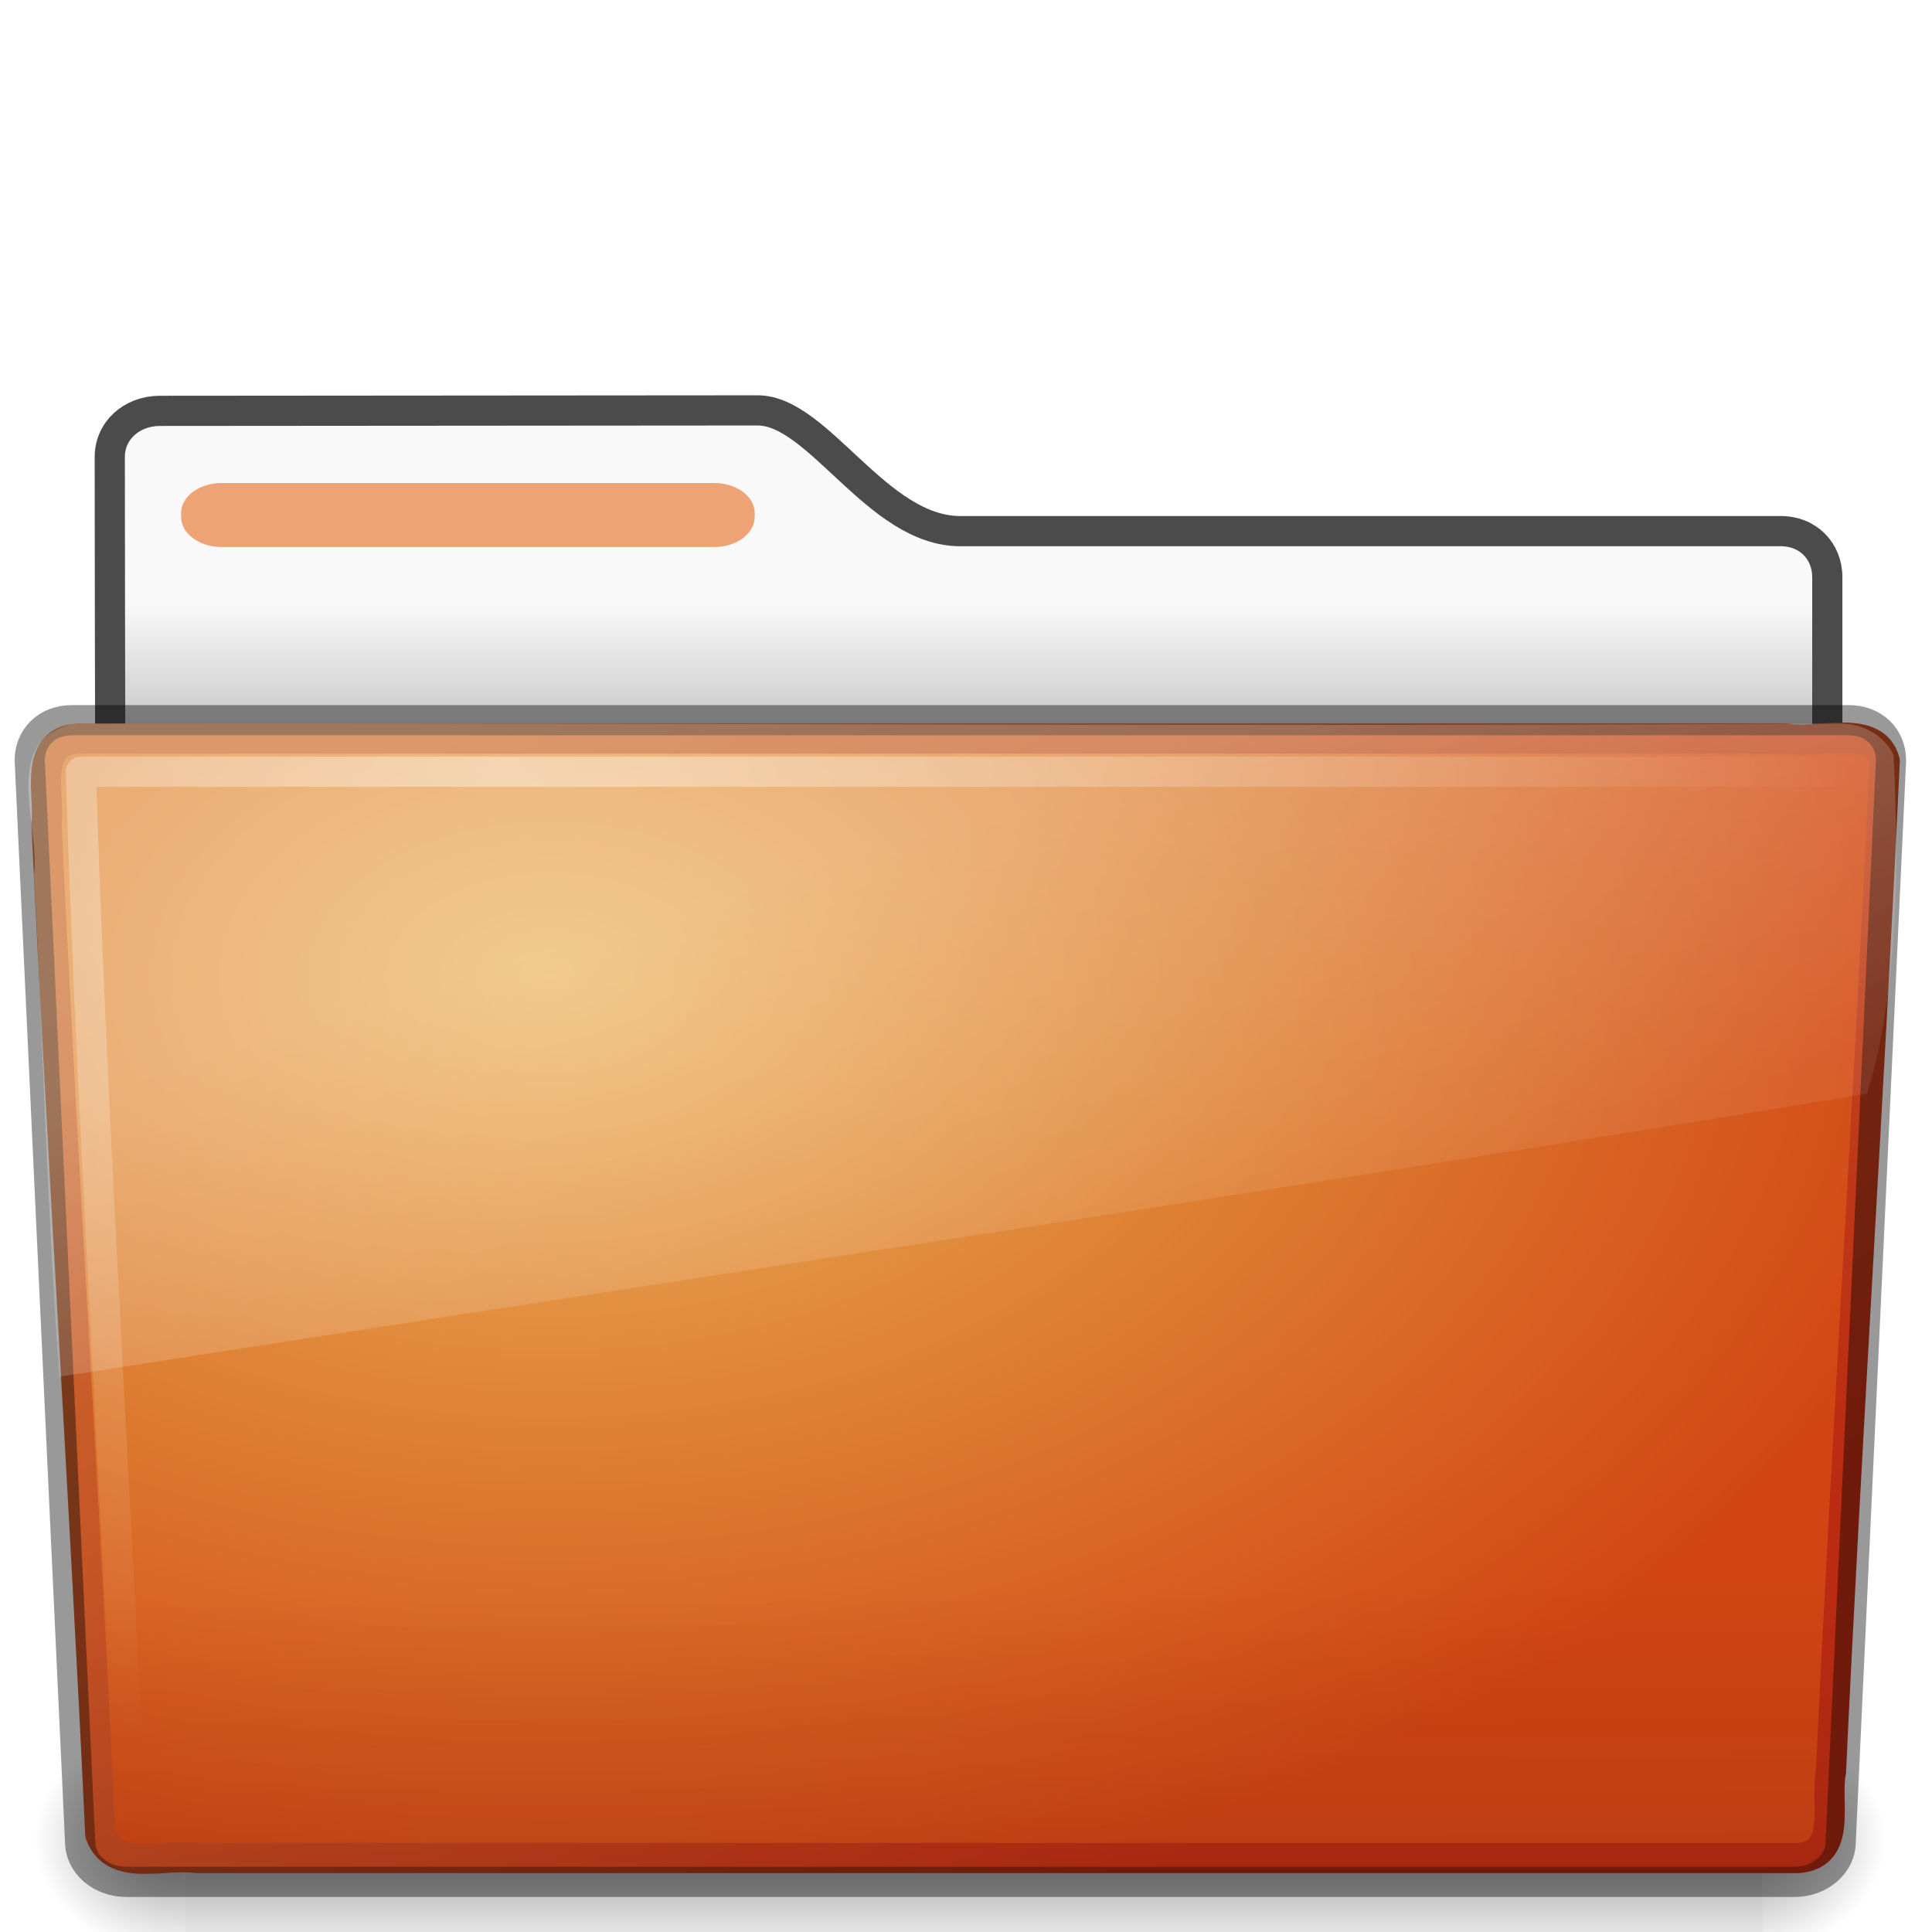
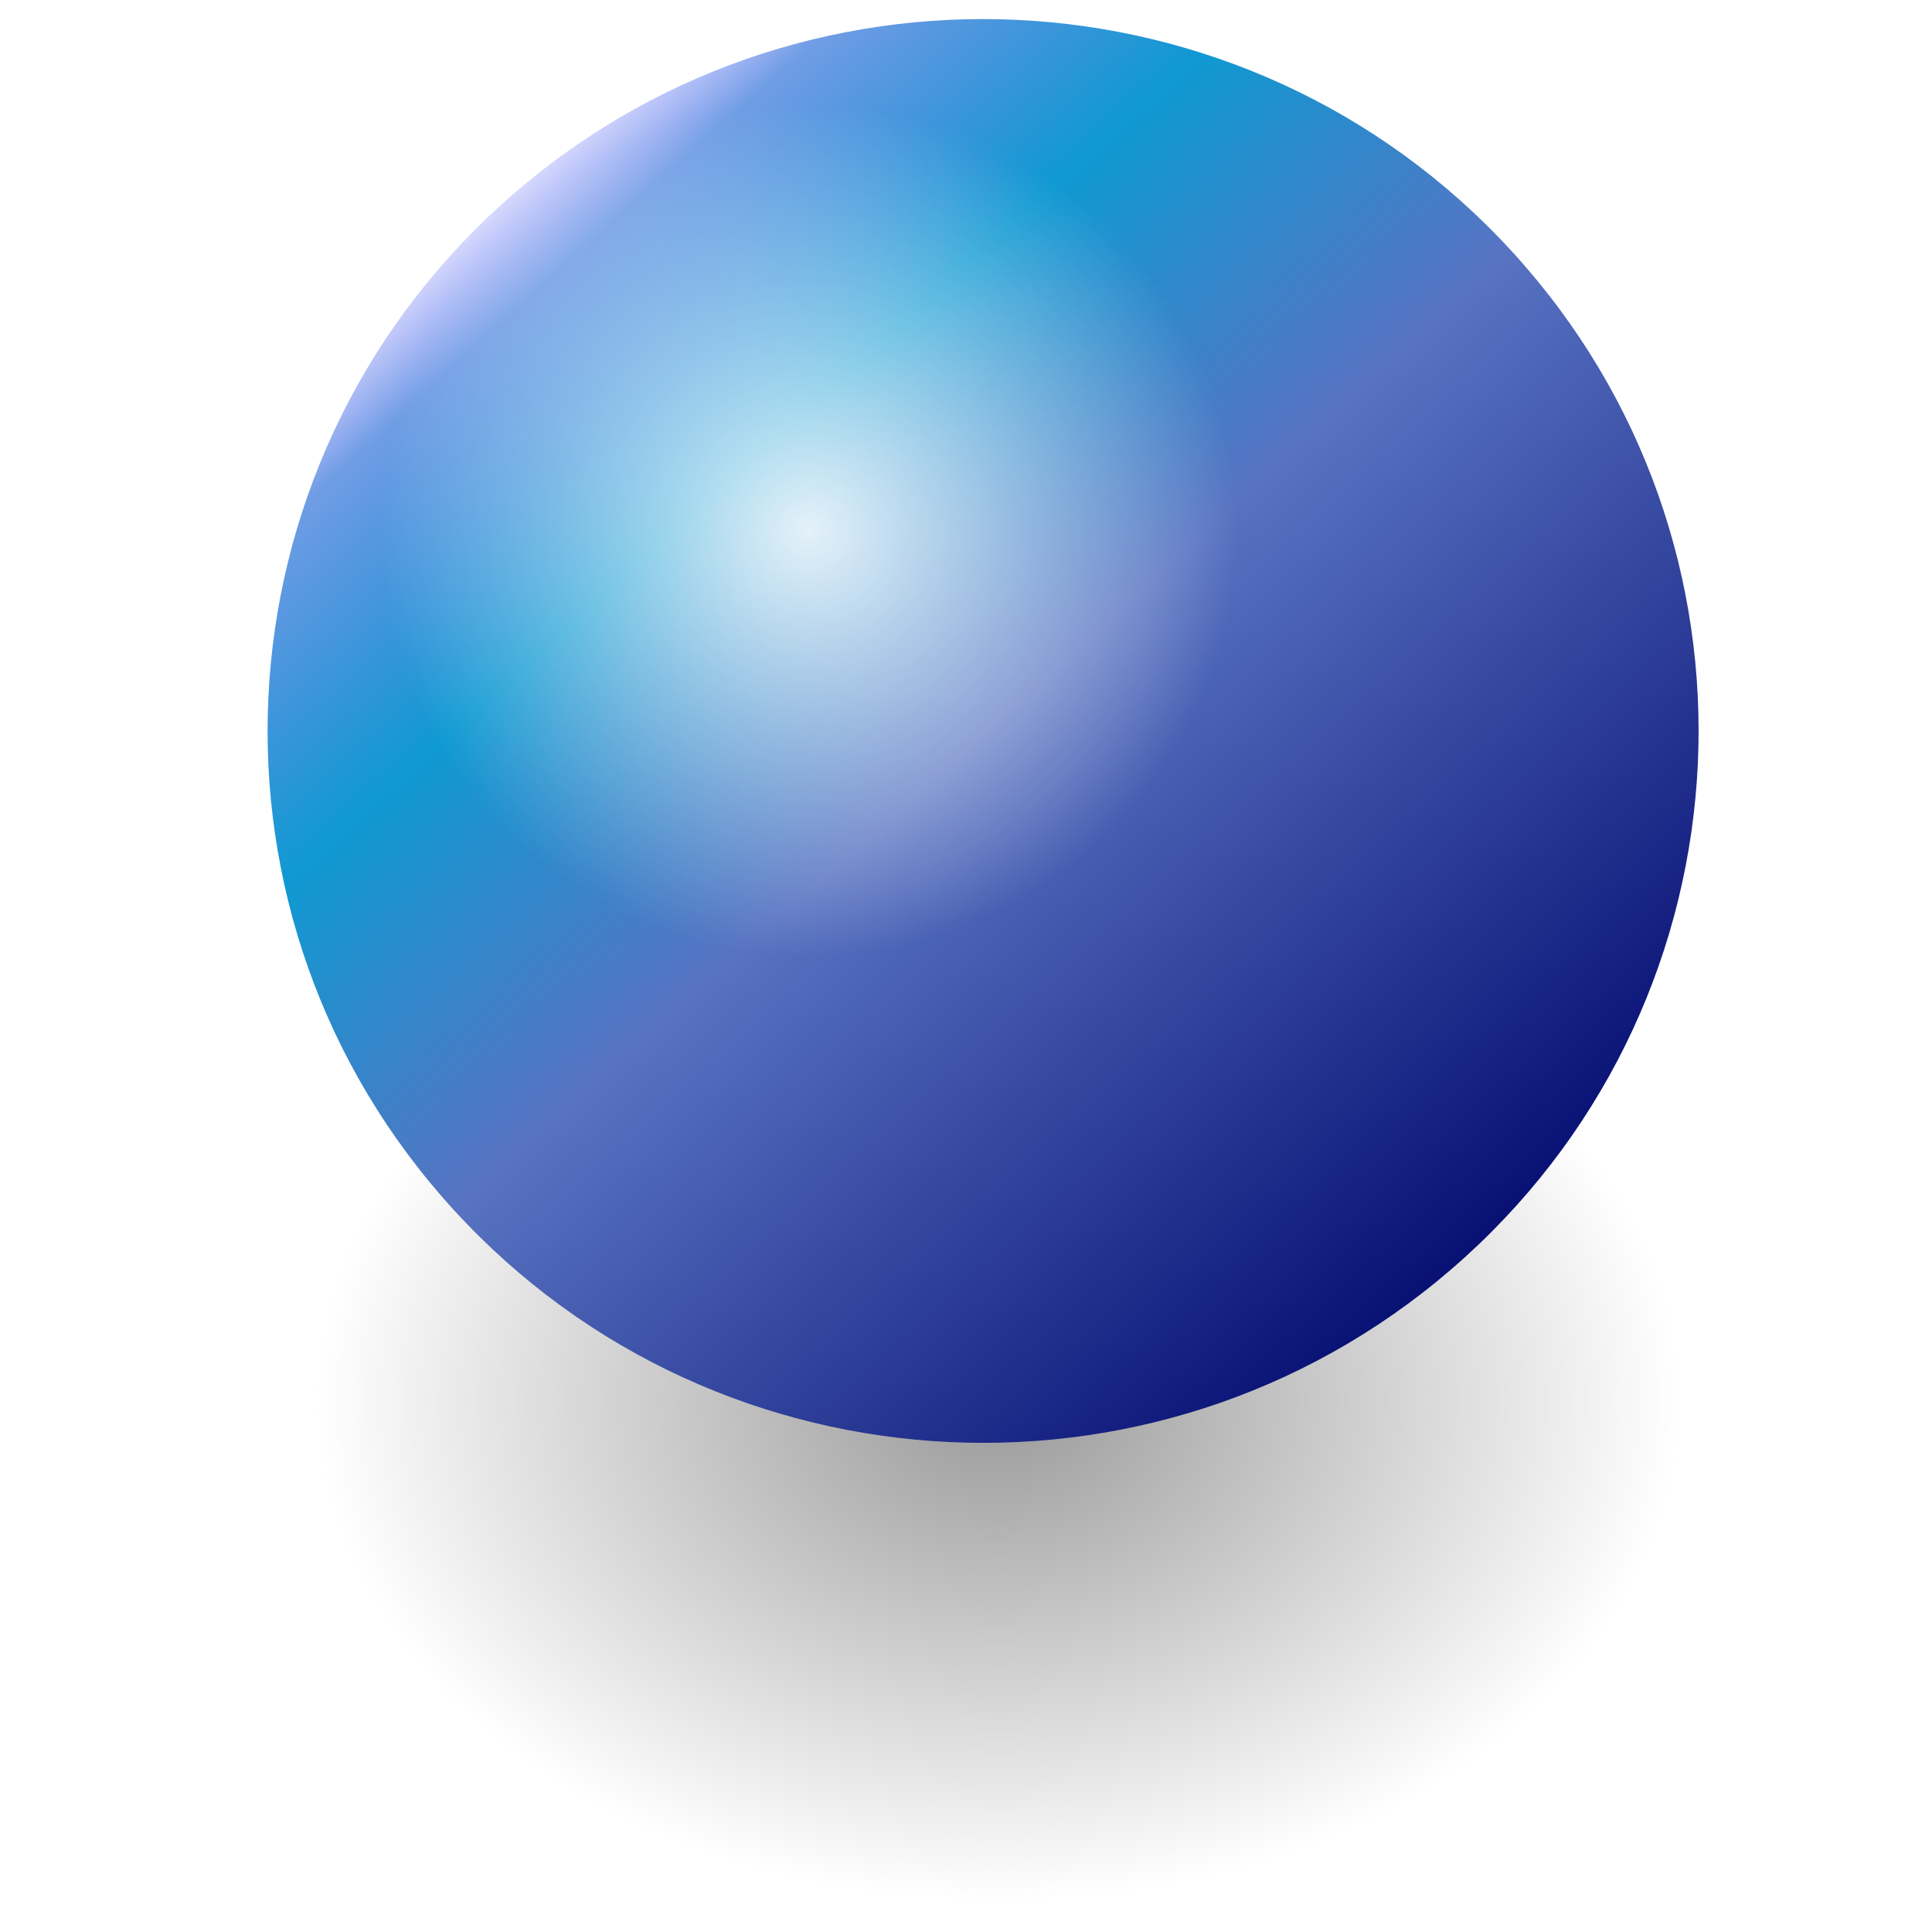
- <svg xmlns="http://www.w3.org/2000/svg" id="svg2906" height="64" width="64" version="1.0">
+ <svg xmlns="http://www.w3.org/2000/svg" xmlns:xlink="http://www.w3.org/1999/xlink" id="svg2906" height="68.267" width="68.267" version="1.0">
  <defs id="defs2908">
-     <radialGradient id="radialGradient2904" gradientUnits="userSpaceOnUse" cy="5.017" cx="3" gradientTransform="matrix(-1.7093e-8 2.28 -2.8952 -1.9417e-8 16.801 2.2898)" r="21">
-       <stop id="stop3486" style="stop-color:#bdbdbd" offset="0" />
-       <stop id="stop3488" style="stop-color:#d0d0d0" offset="1" />
-     </radialGradient>
-     <linearGradient id="linearGradient2902" y2="16.19" gradientUnits="userSpaceOnUse" x2="62.989" gradientTransform="matrix(1.3408,0,0,1.33,-68.673,-1.51)" y1="13.183" x1="62.989">
-       <stop id="stop6406" style="stop-color:#f9f9f9" offset="0" />
-       <stop id="stop6408" style="stop-color:#c9c9c9" offset="1" />
+     <linearGradient id="linearGradient18791">
+       <stop id="stop18793" offset="0" style="stop-color: rgb(255, 255, 255); stop-opacity: 1;" />
+       <stop id="stop18795" offset="1" style="stop-color: rgb(255, 255, 255); stop-opacity: 0;" />
    </linearGradient>
-     <radialGradient id="radialGradient2880" gradientUnits="userSpaceOnUse" cy="486.65" cx="605.71" gradientTransform="matrix(-0.03213,0,0,0.037059,23.363,25.412)" r="117.14">
-       <stop id="stop2681" offset="0" />
-       <stop id="stop2683" style="stop-opacity:0" offset="1" />
-     </radialGradient>
-     <radialGradient id="radialGradient2878" gradientUnits="userSpaceOnUse" cy="486.65" cx="605.71" gradientTransform="matrix(0.03213,0,0,0.037059,24.637,25.412)" r="117.14">
-       <stop id="stop2675" offset="0" />
-       <stop id="stop2677" style="stop-opacity:0" offset="1" />
-     </radialGradient>
-     <linearGradient id="linearGradient2876" y2="609.51" gradientUnits="userSpaceOnUse" x2="302.86" gradientTransform="matrix(0.08284,0,0,0.037059,-5.9408,25.412)" y1="366.65" x1="302.86">
-       <stop id="stop2667" style="stop-opacity:0" offset="0" />
-       <stop id="stop2669" offset=".5" />
-       <stop id="stop2671" style="stop-opacity:0" offset="1" />
+     <linearGradient id="linearGradient3187">
+       <stop id="stop3189" offset="0" style="stop-color:#081074;stop-opacity:1;" />
+       <stop style="stop-color:#5873c2;stop-opacity:1;" offset="0.5" id="stop3191" />
+       <stop id="stop3193" offset="0.75" style="stop-color:#0f99d2;stop-opacity:1;" />
+       <stop style="stop-color:#1660d4;stop-opacity:0.616;" offset="0.938" id="stop3290" />
+       <stop style="stop-color:#414cf6;stop-opacity:0.216;" offset="1" id="stop3292" />
    </linearGradient>
-     <linearGradient id="linearGradient2895" y2="15.944" gradientUnits="userSpaceOnUse" x2="65.34" gradientTransform="matrix(1.3408,0,0,1.3265,-72.463,-1.6032)" y1="45.114" x1="82.453">
-       <stop id="stop3624-5" style="stop-color:#bb2b12" offset="0" />
-       <stop id="stop3626-7" style="stop-color:#cd7233" offset="1" />
+     <linearGradient id="linearGradient20749">
+       <stop id="stop20751" offset="0" style="stop-color: rgb(153, 153, 153); stop-opacity: 1;" />
+       <stop id="stop20753" offset="1" style="stop-color: rgb(153, 153, 153); stop-opacity: 0;" />
    </linearGradient>
-     <radialGradient id="radialGradient2893" gradientUnits="userSpaceOnUse" cy="14.113" cx="63.969" gradientTransform="matrix(2.0979,-1.262e-7,8.2824e-8,1.3475,-115.97,9.3537)" r="23.097">
-       <stop id="stop3618-2" style="stop-color:#edb763" offset="0" />
-       <stop id="stop2559" style="stop-color:#de7f32" offset=".5" />
-       <stop id="stop3620-1" style="stop-color:#d24413" offset="1" />
-     </radialGradient>
-     <linearGradient id="linearGradient2890" y2="36.658" gradientUnits="userSpaceOnUse" x2="22.809" gradientTransform="matrix(1.5348,0,0,1.327,-5.0206,-0.048542)" y1="49.629" x1="22.935">
-       <stop id="stop2661" style="stop-color:#0a0a0a;stop-opacity:.498" offset="0" />
-       <stop id="stop2663" style="stop-color:#0a0a0a;stop-opacity:0" offset="1" />
-     </linearGradient>
-     <radialGradient id="radialGradient2887" gradientUnits="userSpaceOnUse" cy="8.302" cx="7.265" gradientTransform="matrix(0,1.6066,-2.1817,0,34.686,9.2848)" r="20.98">
-       <stop id="stop2693" style="stop-color:#fff;stop-opacity:0.4" offset="0" />
-       <stop id="stop2695" style="stop-color:#fff;stop-opacity:0" offset="1" />
-     </radialGradient>
-     <linearGradient id="linearGradient2884" y2="33.955" gradientUnits="userSpaceOnUse" x2="15.215" gradientTransform="matrix(1.3408,0,0,1.33,-0.37331,-1.31)" y1="22.292" x1="11.566">
-       <stop id="stop2687" style="stop-color:#fff;stop-opacity:.275" offset="0" />
-       <stop id="stop2689" style="stop-color:#fff;stop-opacity:.078" offset="1" />
-     </linearGradient>
+     <radialGradient gradientTransform="matrix(0.5463644,0,0,0.4469469,-116.4931,666.1585)" r="135" fy="545.934" fx="102.143" cy="545.934" cx="102.143" gradientUnits="userSpaceOnUse" id="radialGradient2558" xlink:href="#linearGradient20749" />
+     <radialGradient gradientTransform="matrix(0.3567095,0,0,0.3567095,353.6253,505.6432)" r="135" fy="545.934" fx="102.143" cy="545.934" cx="102.143" gradientUnits="userSpaceOnUse" id="radialGradient2562" xlink:href="#linearGradient18791" />
+     <linearGradient xlink:href="#linearGradient3187" id="linearGradient5295" gradientUnits="userSpaceOnUse" gradientTransform="matrix(0.3567095,0,0,0.3567095,-946.0827,-374.4665)" x1="154.286" y1="535.219" x2="605.714" y2="535.219" />
  </defs>
-   <g id="layer1" transform="translate(0,4)">
-     <path id="path2856" style="fill:url(#linearGradient2902);stroke:#4b4b4b;stroke-linecap:round;stroke-linejoin:round;stroke-opacity:1" d="M 5.281,9.61 C 4.356,9.62 3.636,10.265 3.636,11.14 c 0,7.334 0.043,12.953 0,19.618 1.925,0 56.896,-4.936 56.896,-7.054 v -8.58 c 0,-0.875 -0.643,-1.54 -1.569,-1.53 h -27.158 c -2.745,0 -4.691,-3.999 -6.704,-3.999 l -19.82,0.015 z" />
-     <g id="g2858" style="opacity:0.4" transform="matrix(1.2849,0,0,0.88667,0.96746,18.44)">
-       <rect id="rect2860" style="fill:url(#linearGradient2876)" height="9" width="40.7" y="39" x="4" />
-       <path id="path2862" style="fill:url(#radialGradient2878)" d="m 44.7,39 v 9 c 1.655,0.017 4,-2.017 4,-4.501 C 48.7,41.015 46.854,39 44.7,39 z" />
-       <path id="path2864" style="fill:url(#radialGradient2880)" d="m 4,39 v 9 C 2.345,48.017 0,45.983 0,43.499 0,41.015 1.846,39 4,39 z" />
-     </g>
-     <path id="path2866" style="fill:url(#radialGradient2893);stroke:url(#linearGradient2895);stroke-width:0.999;stroke-linecap:round;stroke-linejoin:round" d="m 2.526,20.468 c -1.438,0.164 -0.87,1.86 -0.985,2.814 0.526,11.235 1.258,22.244 1.781,33.479 0.458,1.281 2.138,0.625 3.202,0.788 h 53.07 c 1.46,-0.142 0.853,-1.868 1.059,-2.855 0.526,-11.236 1.258,-22.244 1.781,-33.48 -0.337,-1.265 -2.238,-0.562 -3.235,-0.746 H 2.526 2.526 z" />
-     <path id="path2868" style="opacity:0.4;fill:url(#linearGradient2890);stroke:#000000;stroke-opacity:1" d="m 2.386,19.857 h 58.855 c 0.851,0 1.402,0.592 1.402,1.327 l -1.668,35.829 c 0,0.735 -0.685,1.327 -1.535,1.327 H 4.188 C 3.338,58.34 2.654,57.748 2.654,57.013 L 0.985,21.184 c 1e-5,-0.736 0.551,-1.327 1.401,-1.327 z" />
-     <path id="path2870" style="fill:none;stroke:url(#radialGradient2887);stroke-linecap:round;stroke-linejoin:round" d="M 61.673,21.565 H 2.679 C 3,32 3.712,43.316 4.229,54.192" />
-     <path id="path2872" style="fill:url(#linearGradient2884)" d="m 60.967,19.97 c -19.508,0.098 -39.023,-0.028 -58.533,0 -2.422,0.547 -1.119,3.281 -1.304,5.016 0.298,5.537 0.433,11.099 0.832,16.621 20.112,-3.143 40.125,-6.128 59.885,-9.376 1.047,-3.44 1.056,-7.542 0.881,-11.211 -0.307,-0.671 -1.055,-1.065 -1.761,-1.05 z" />
-     <rect id="rect2874" style="fill:#eda374;display:block" rx="1.341" ry="0.996" height="2.121" width="19" y="12" x="6" />
+   <style id="style8" type="text/css">
+       .Border { fill: lightGray; stroke: black; stroke-width: 4; }
+       .Label { font-size:24; font-family:Arial; fill:black; }
+    </style>
+   <style type="text/css" id="style8-0">
+       .Border { fill: lightGray; stroke: black; stroke-width: 4; }
+       .Label { font-size:24; font-family:Arial; fill:black; }
+    </style>
+   <style id="style8-6" type="text/css">
+       .Border { fill: lightGray; stroke: black; stroke-width: 4; }
+       .Label { font-size:24; font-family:Arial; fill:black; }
+    </style>
+   <style type="text/css" id="style8-63">
+       .Border { fill: lightGray; stroke: black; stroke-width: 4; }
+       .Label { font-size:24; font-family:Arial; fill:black; }
+    </style>
+   <g id="g26594" transform="translate(-766.9497,-1152.552)" />
+   <g id="g3323" transform="translate(-335.9708,-419.3195)" />
+   <style id="style8-9" type="text/css">
+       .Border { fill: lightGray; stroke: black; stroke-width: 4; }
+       .Label { font-size:24; font-family:Arial; fill:black; }
+    </style>
+   <style type="text/css" id="style8-0-8">
+       .Border { fill: lightGray; stroke: black; stroke-width: 4; }
+       .Label { font-size:24; font-family:Arial; fill:black; }
+    </style>
+   <style id="style8-6-9" type="text/css">
+       .Border { fill: lightGray; stroke: black; stroke-width: 4; }
+       .Label { font-size:24; font-family:Arial; fill:black; }
+    </style>
+   <style type="text/css" id="style8-63-2">
+       .Border { fill: lightGray; stroke: black; stroke-width: 4; }
+       .Label { font-size:24; font-family:Arial; fill:black; }
+    </style>
+   <g id="g26594-3" transform="translate(-696.0058,-1056.07)" />
+   <g id="g3323-3" transform="translate(-265.0268,-322.8377)" />
+   <g transform="matrix(0.3140098,0,0,0.3124213,-93.90591,-200.0711)" id="g3302">
+     <ellipse ry="60.338" rx="73.759" cy="910.162" cx="-60.686" transform="matrix(0.9504146,-0.3109856,0.515418,0.8569389,0,0)" id="path3304" style="fill:url(#radialGradient2558);fill-opacity:1;stroke:none;stroke-width:0.494" />
+     <circle r="80.514" cy="-183.549" cx="-810.533" style="fill:url(#linearGradient5295);fill-opacity:1;stroke:none;stroke-width:0.357" id="path3306" transform="rotate(-132.2952)" />
+     <circle r="48.156" cy="700.383" cx="390.061" style="opacity:0.876;fill:url(#radialGradient2562);fill-opacity:1;stroke:none;stroke-width:0.357" id="path3308" />
  </g>
</svg>
